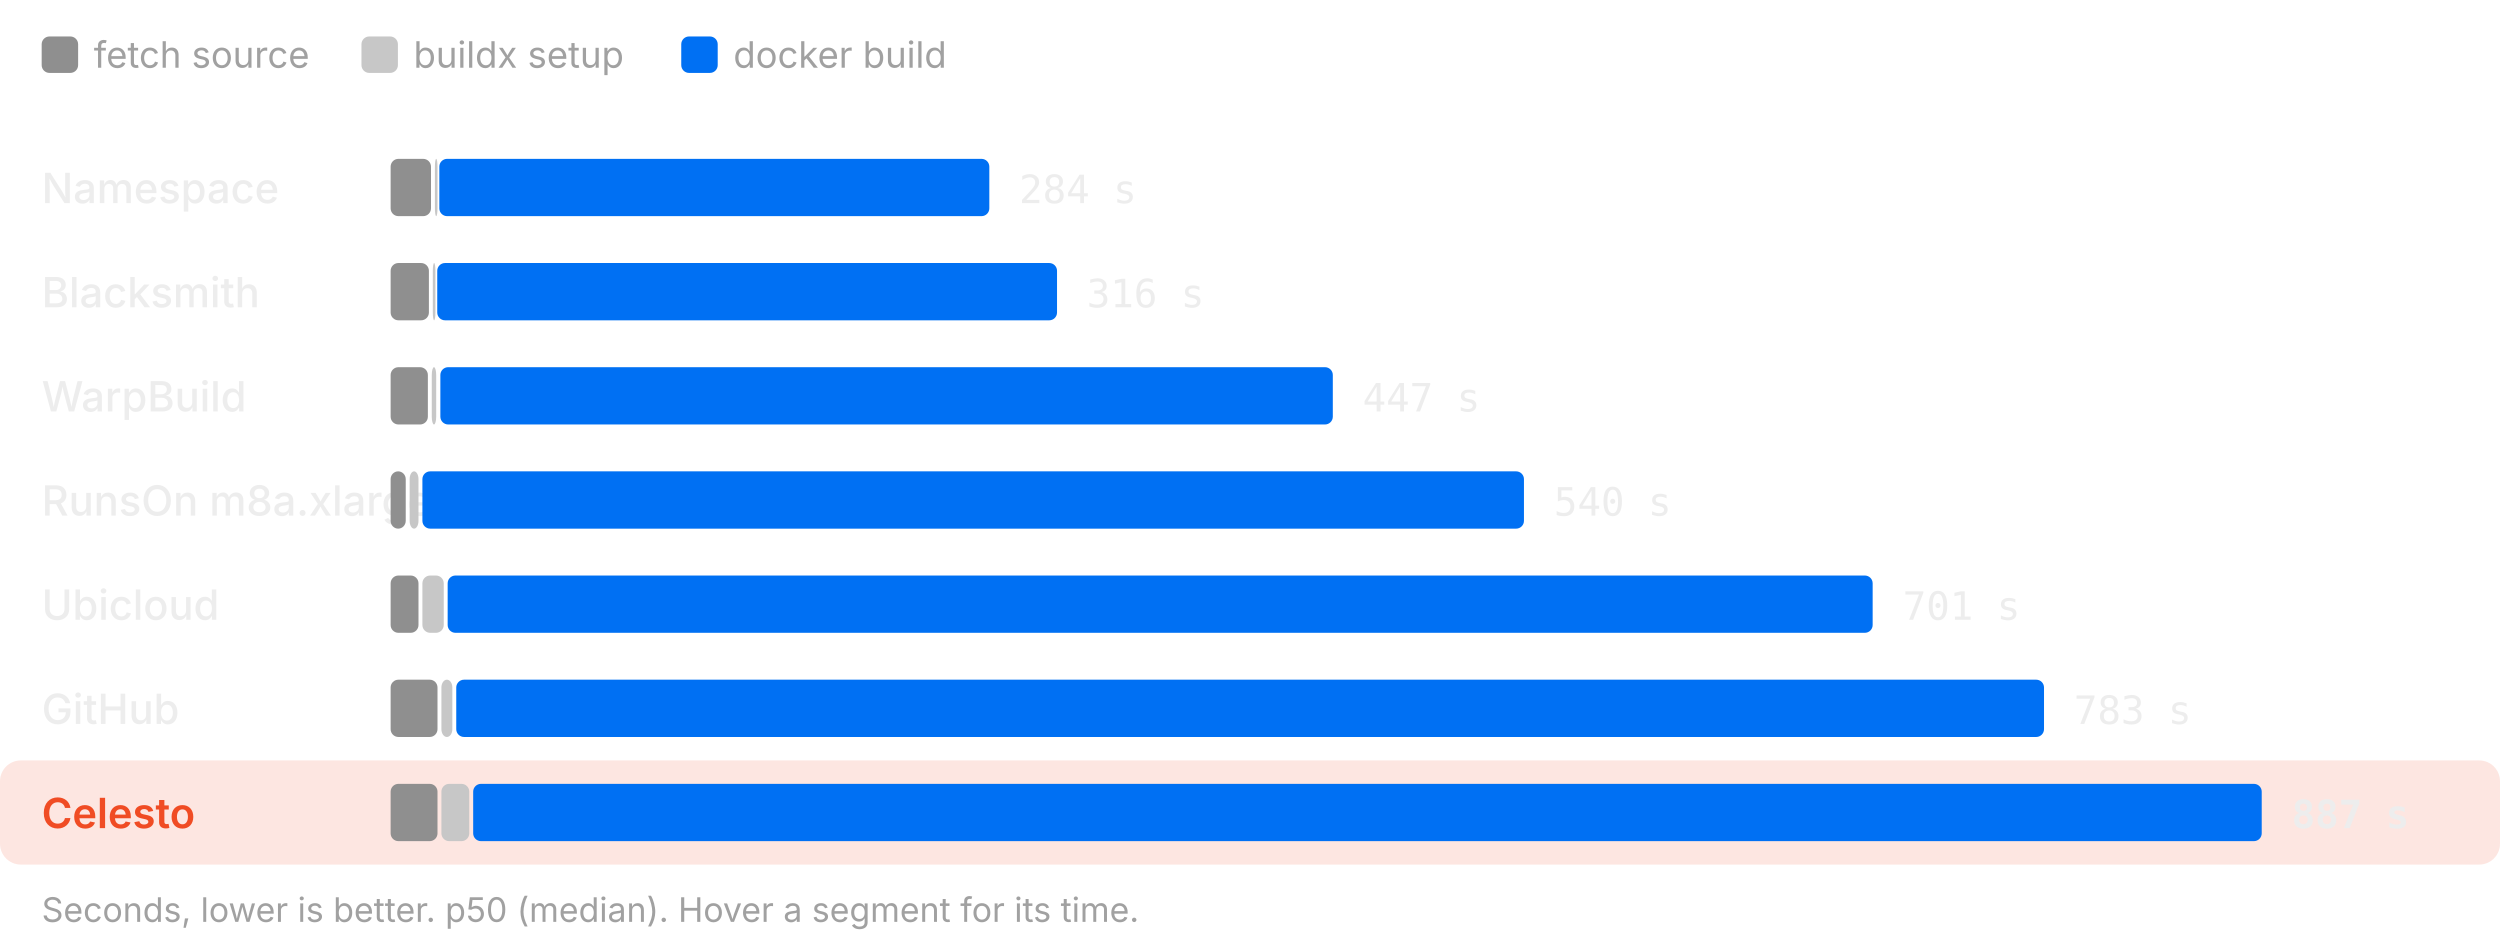
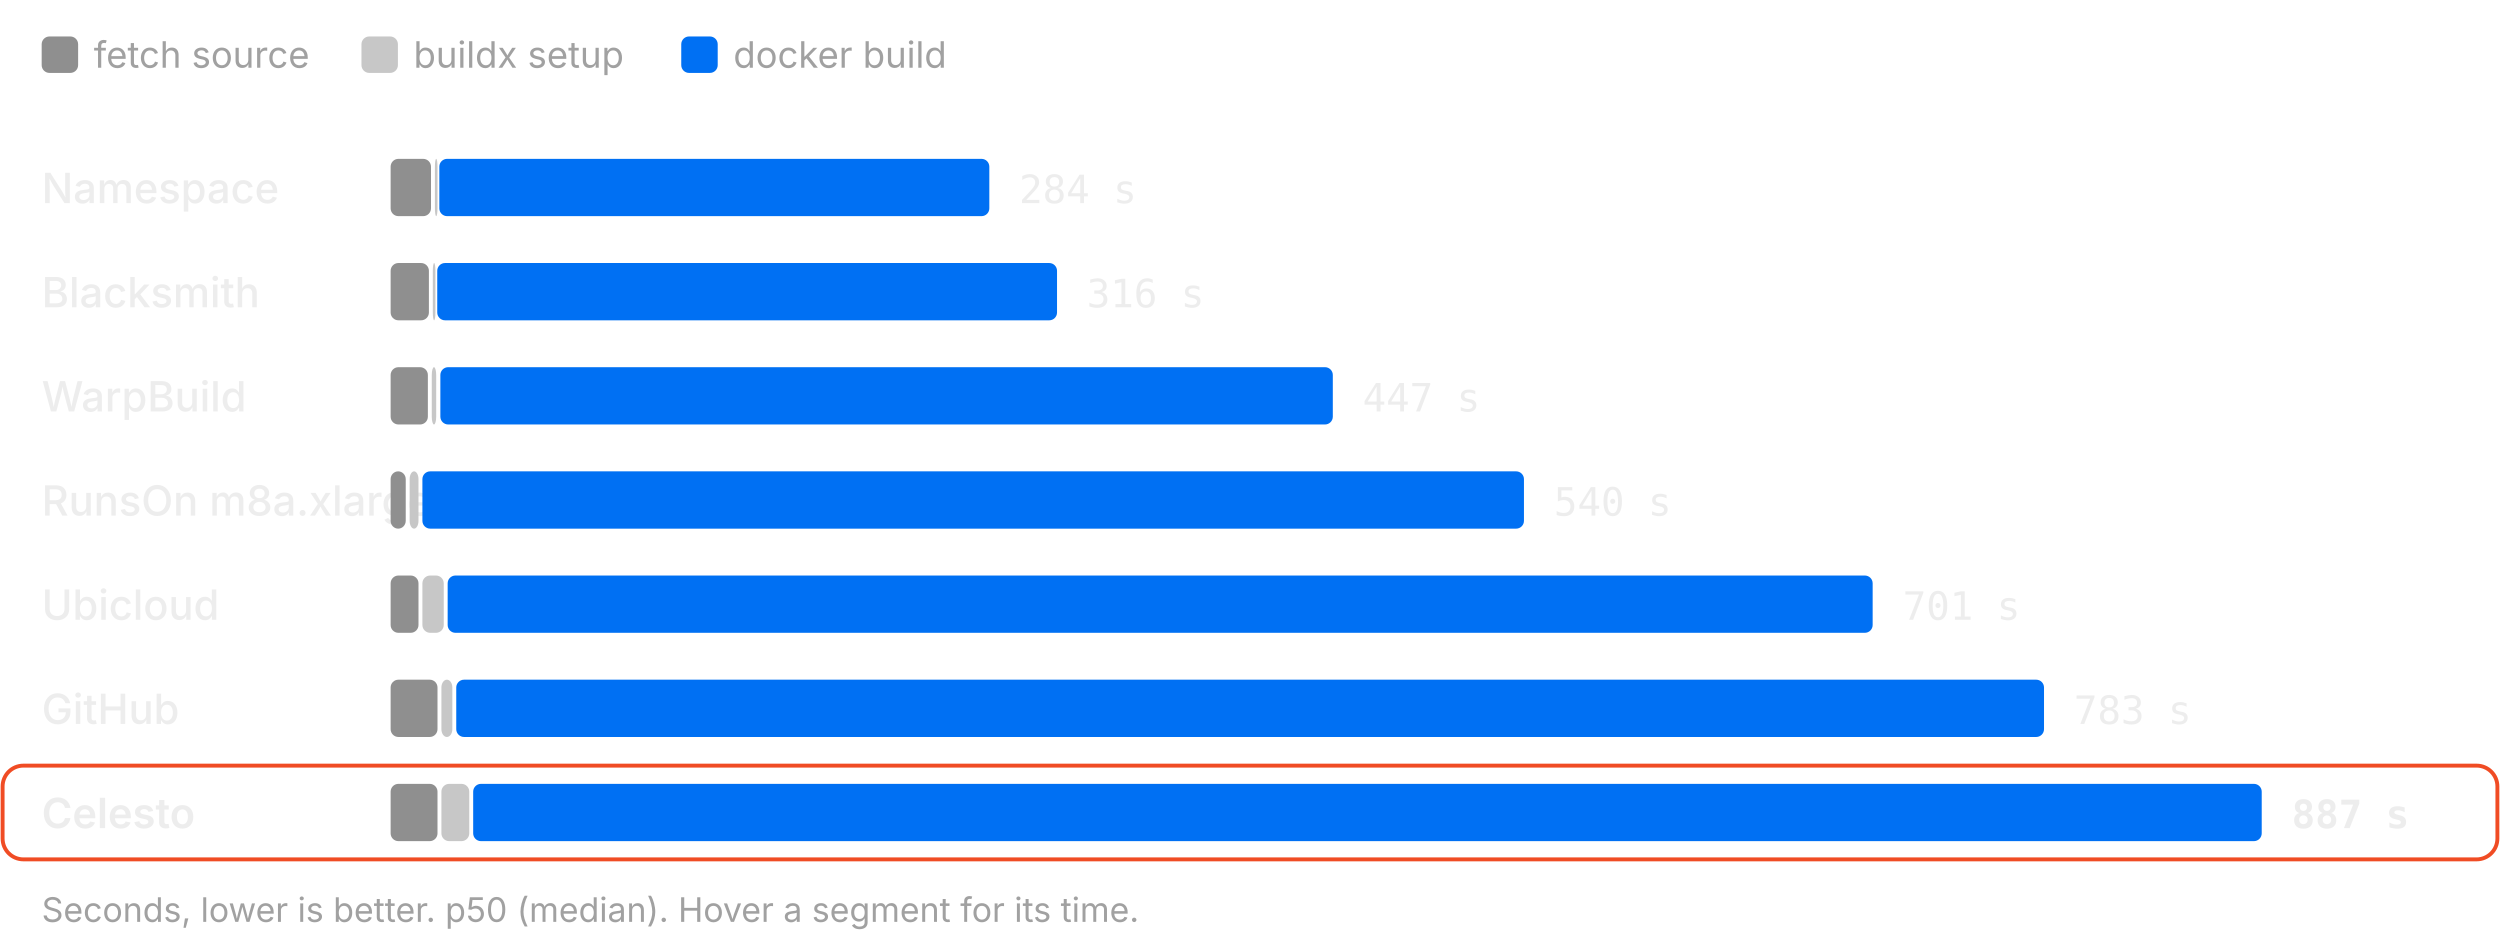
<svg xmlns="http://www.w3.org/2000/svg" viewBox="0 0 960 362" font-family="Geist,Inter,-apple-system,BlinkMacSystemFont,Segoe UI,sans-serif">
-   <style>.t{fill:#ededed}.m{fill:#a1a1a1}.hl{fill:#F04C24;fill-opacity:.14}.n{fill:#8f8f8f;fill-opacity:.16}</style>
+   <style>.t{fill:#ededed}.m{fill:#a1a1a1}.n{fill:#8f8f8f;fill-opacity:.16}</style>
  <rect x="16" y="14" width="14" height="14" rx="3" fill="#8f8f8f" />
  <text x="36" y="26" font-size="14" class="m">fetch source</text>
  <rect x="138.8" y="14" width="14" height="14" rx="3" fill="#c7c7c7" />
  <text x="158.8" y="26" font-size="14" class="m">buildx setup</text>
  <rect x="261.6" y="14" width="14" height="14" rx="3" fill="#0070f3" />
  <text x="281.6" y="26" font-size="14" class="m">docker build</text>
  <text x="16" y="78" font-size="16" font-weight="500" class="t">Namespace</text>
  <rect x="150.0" y="61" width="15.5" height="22" rx="3" fill="#8f8f8f" />
  <rect x="167.0" y="61" width="1.0" height="22" rx="3" fill="#c7c7c7" />
  <rect x="168.7" y="61" width="211.2" height="22" rx="3" fill="#0070f3" />
  <text x="391.342" y="78" font-size="15" font-weight="400" font-family="Geist Mono,SFMono-Regular,Menlo,Consolas,monospace" class="t">284 s</text>
  <text x="16" y="118" font-size="16" font-weight="500" class="t">Blacksmith</text>
  <rect x="150.0" y="101" width="14.7" height="22" rx="3" fill="#8f8f8f" />
  <rect x="166.2" y="101" width="1.0" height="22" rx="3" fill="#c7c7c7" />
  <rect x="167.9" y="101" width="238.0" height="22" rx="3" fill="#0070f3" />
  <text x="417.317" y="118" font-size="15" font-weight="400" font-family="Geist Mono,SFMono-Regular,Menlo,Consolas,monospace" class="t">316 s</text>
  <text x="16" y="158" font-size="16" font-weight="500" class="t">WarpBuild</text>
  <rect x="150.0" y="141" width="14.3" height="22" rx="3" fill="#8f8f8f" />
  <rect x="165.8" y="141" width="1.7" height="22" rx="3" fill="#c7c7c7" />
  <rect x="169.1" y="141" width="342.7" height="22" rx="3" fill="#0070f3" />
  <text x="523.247" y="158" font-size="15" font-weight="400" font-family="Geist Mono,SFMono-Regular,Menlo,Consolas,monospace" class="t">447 s</text>
  <text x="16" y="198" font-size="16" font-weight="500" class="t">RunsOn m8a.xlarge</text>
  <rect x="150.0" y="181" width="5.8" height="22" rx="3" fill="#8f8f8f" />
  <rect x="157.3" y="181" width="3.4" height="22" rx="3" fill="#c7c7c7" />
  <rect x="162.2" y="181" width="423.0" height="22" rx="3" fill="#0070f3" />
  <text x="596.708" y="198" font-size="15" font-weight="400" font-family="Geist Mono,SFMono-Regular,Menlo,Consolas,monospace" class="t">540 s</text>
  <text x="16" y="238" font-size="16" font-weight="500" class="t">Ubicloud</text>
  <rect x="150.0" y="221" width="10.7" height="22" rx="3" fill="#8f8f8f" />
  <rect x="162.2" y="221" width="8.2" height="22" rx="3" fill="#c7c7c7" />
  <rect x="171.9" y="221" width="547.2" height="22" rx="3" fill="#0070f3" />
  <text x="730.643" y="238" font-size="15" font-weight="400" font-family="Geist Mono,SFMono-Regular,Menlo,Consolas,monospace" class="t">701 s</text>
  <text x="16" y="278" font-size="16" font-weight="500" class="t">GitHub</text>
  <rect x="150.0" y="261" width="18.0" height="22" rx="3" fill="#8f8f8f" />
  <rect x="169.5" y="261" width="4.2" height="22" rx="3" fill="#c7c7c7" />
  <rect x="175.2" y="261" width="609.7" height="22" rx="3" fill="#0070f3" />
  <text x="796.392" y="278" font-size="15" font-weight="400" font-family="Geist Mono,SFMono-Regular,Menlo,Consolas,monospace" class="t">783 s</text>
-   <rect x="0" y="292" width="960" height="40" rx="8" class="hl" />
-   <text x="16" y="318" font-size="16" font-weight="600" fill="#F04C24">Celesto</text>
+   <rect x="1" y="294" width="958" height="36" rx="8" fill="none" stroke="#F04C24" stroke-width="1.5" />
+   <text x="16" y="318" font-size="16" font-weight="600" class="t">Celesto</text>
  <rect x="150.0" y="301" width="18.0" height="22" rx="3" fill="#8f8f8f" />
  <rect x="169.5" y="301" width="10.7" height="22" rx="3" fill="#c7c7c7" />
  <rect x="181.7" y="301" width="686.8" height="22" rx="3" fill="#0070f3" />
  <text x="880" y="318" font-size="15" font-weight="600" font-family="Geist Mono,SFMono-Regular,Menlo,Consolas,monospace" class="t">887 s</text>
  <text x="16" y="354" font-size="13" class="m">Seconds, lower is better. p50 (median). Hover a segment for its time.</text>
</svg>
